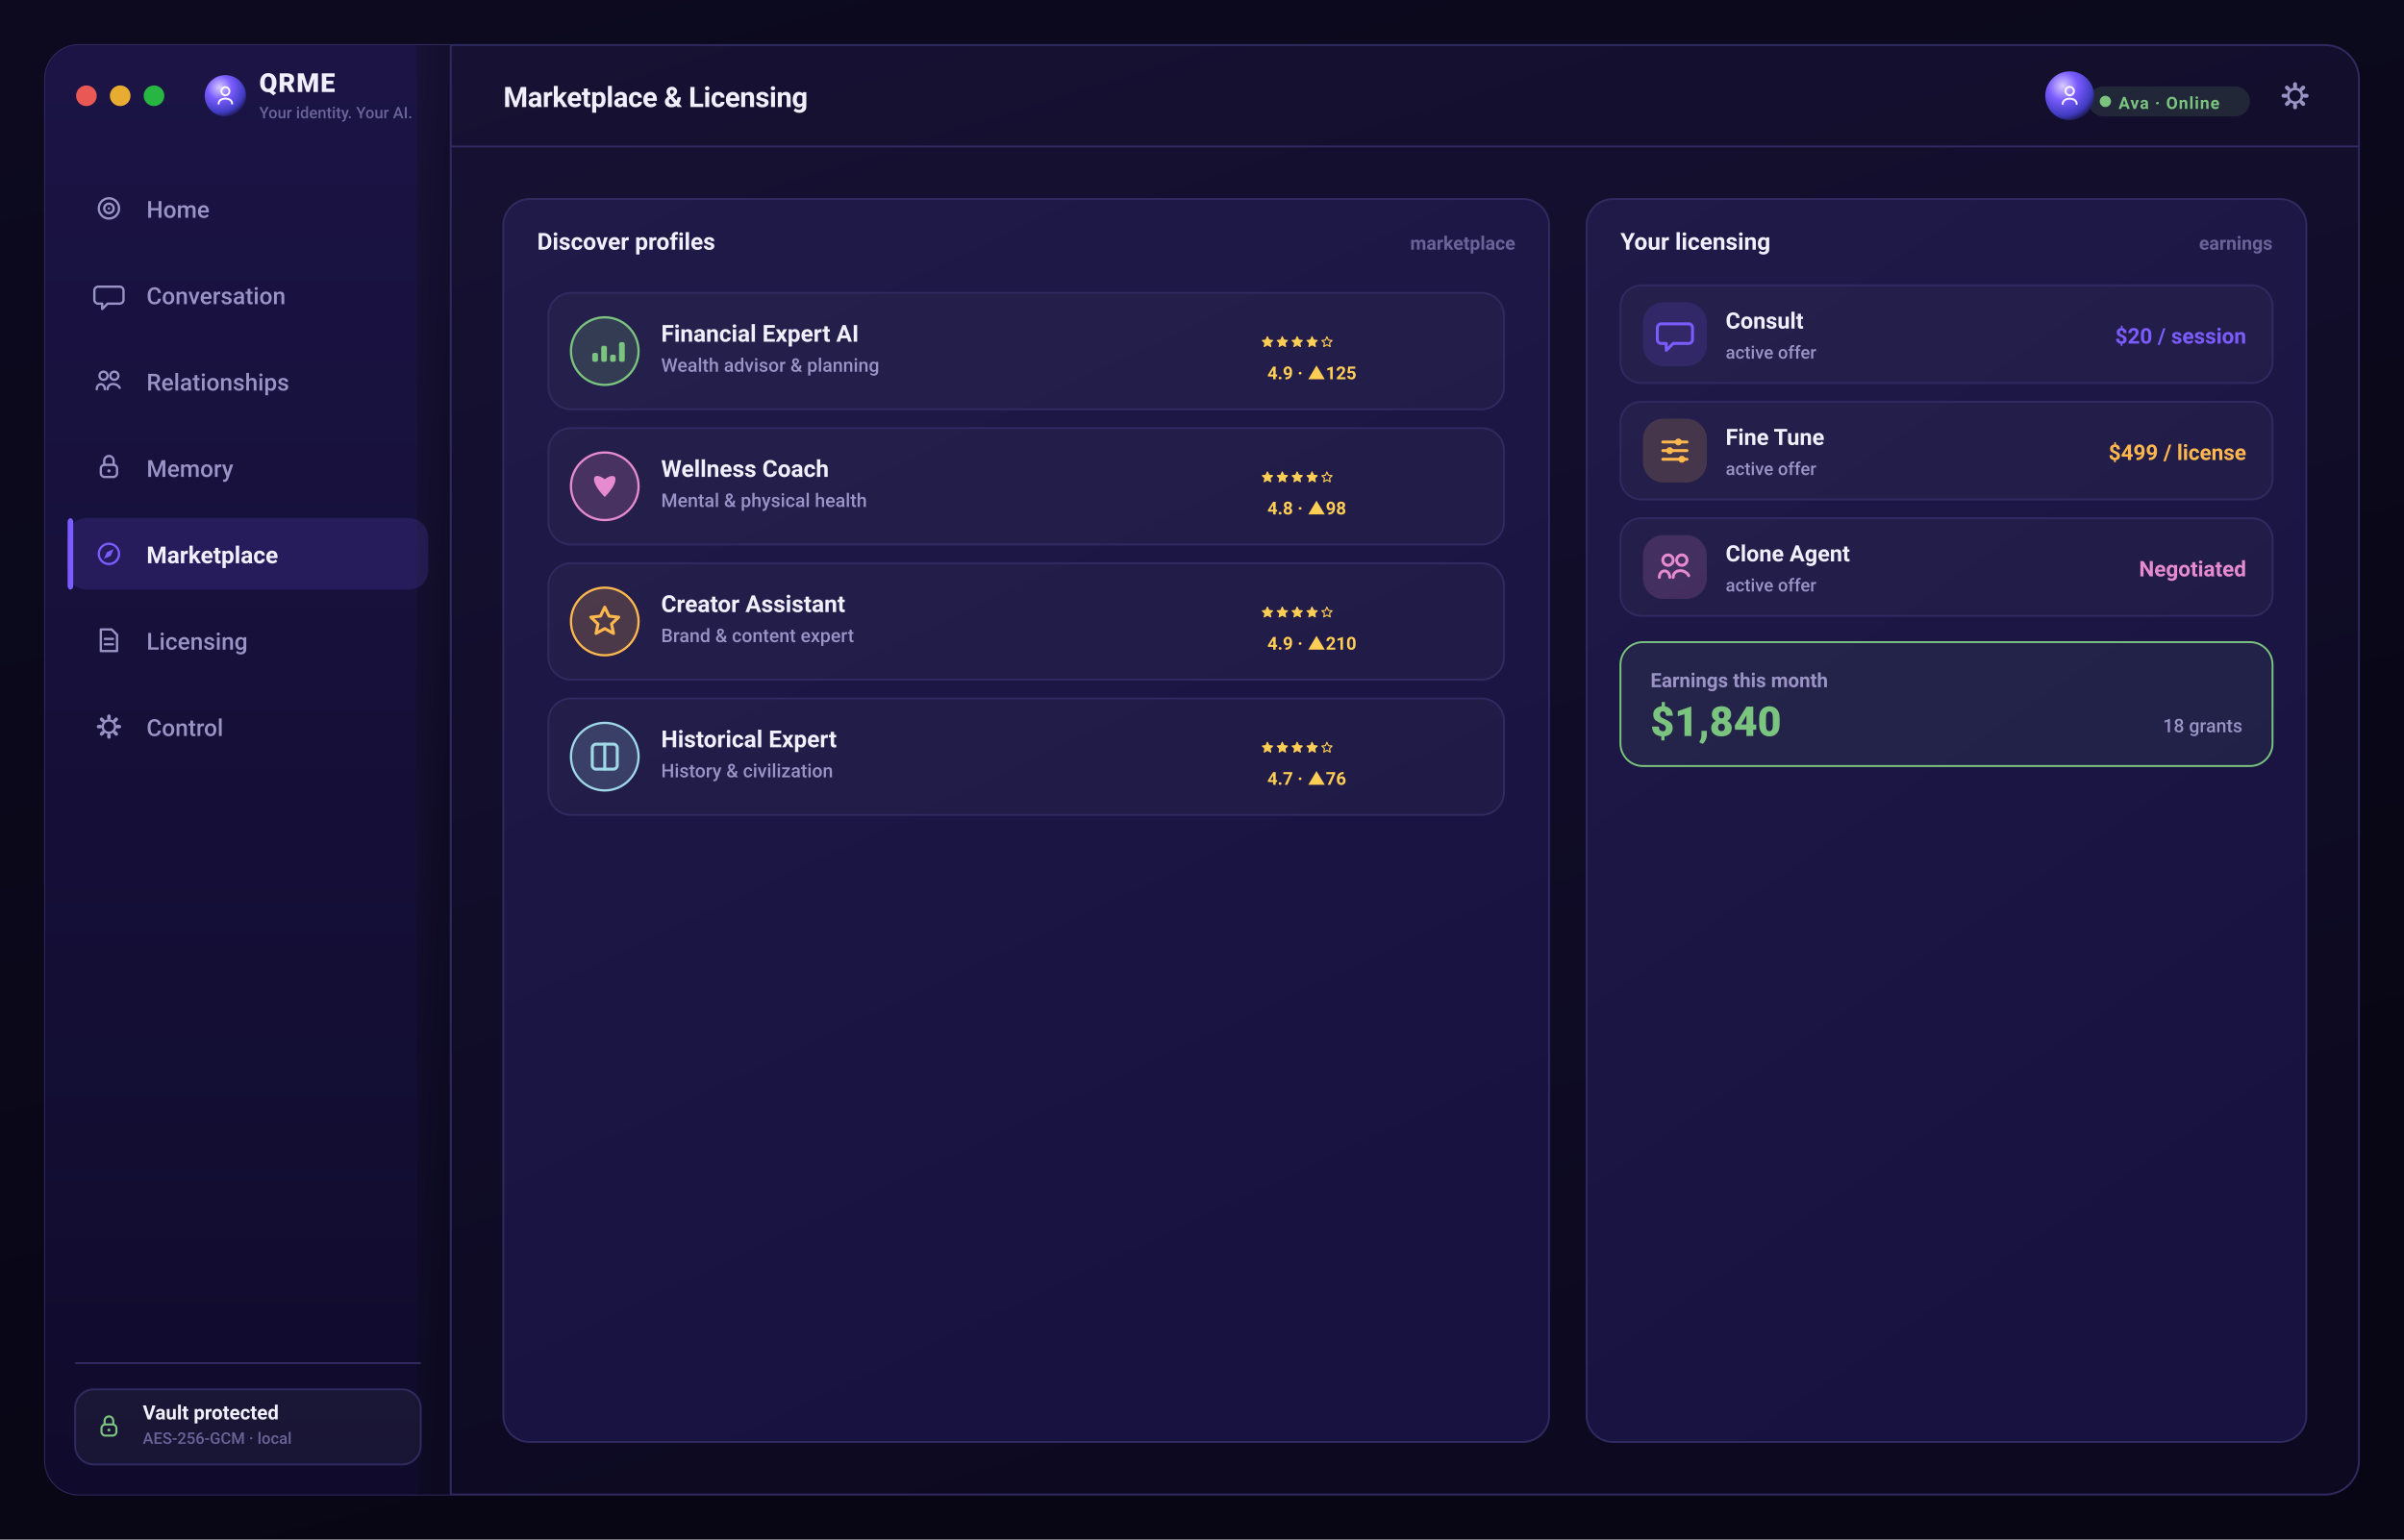
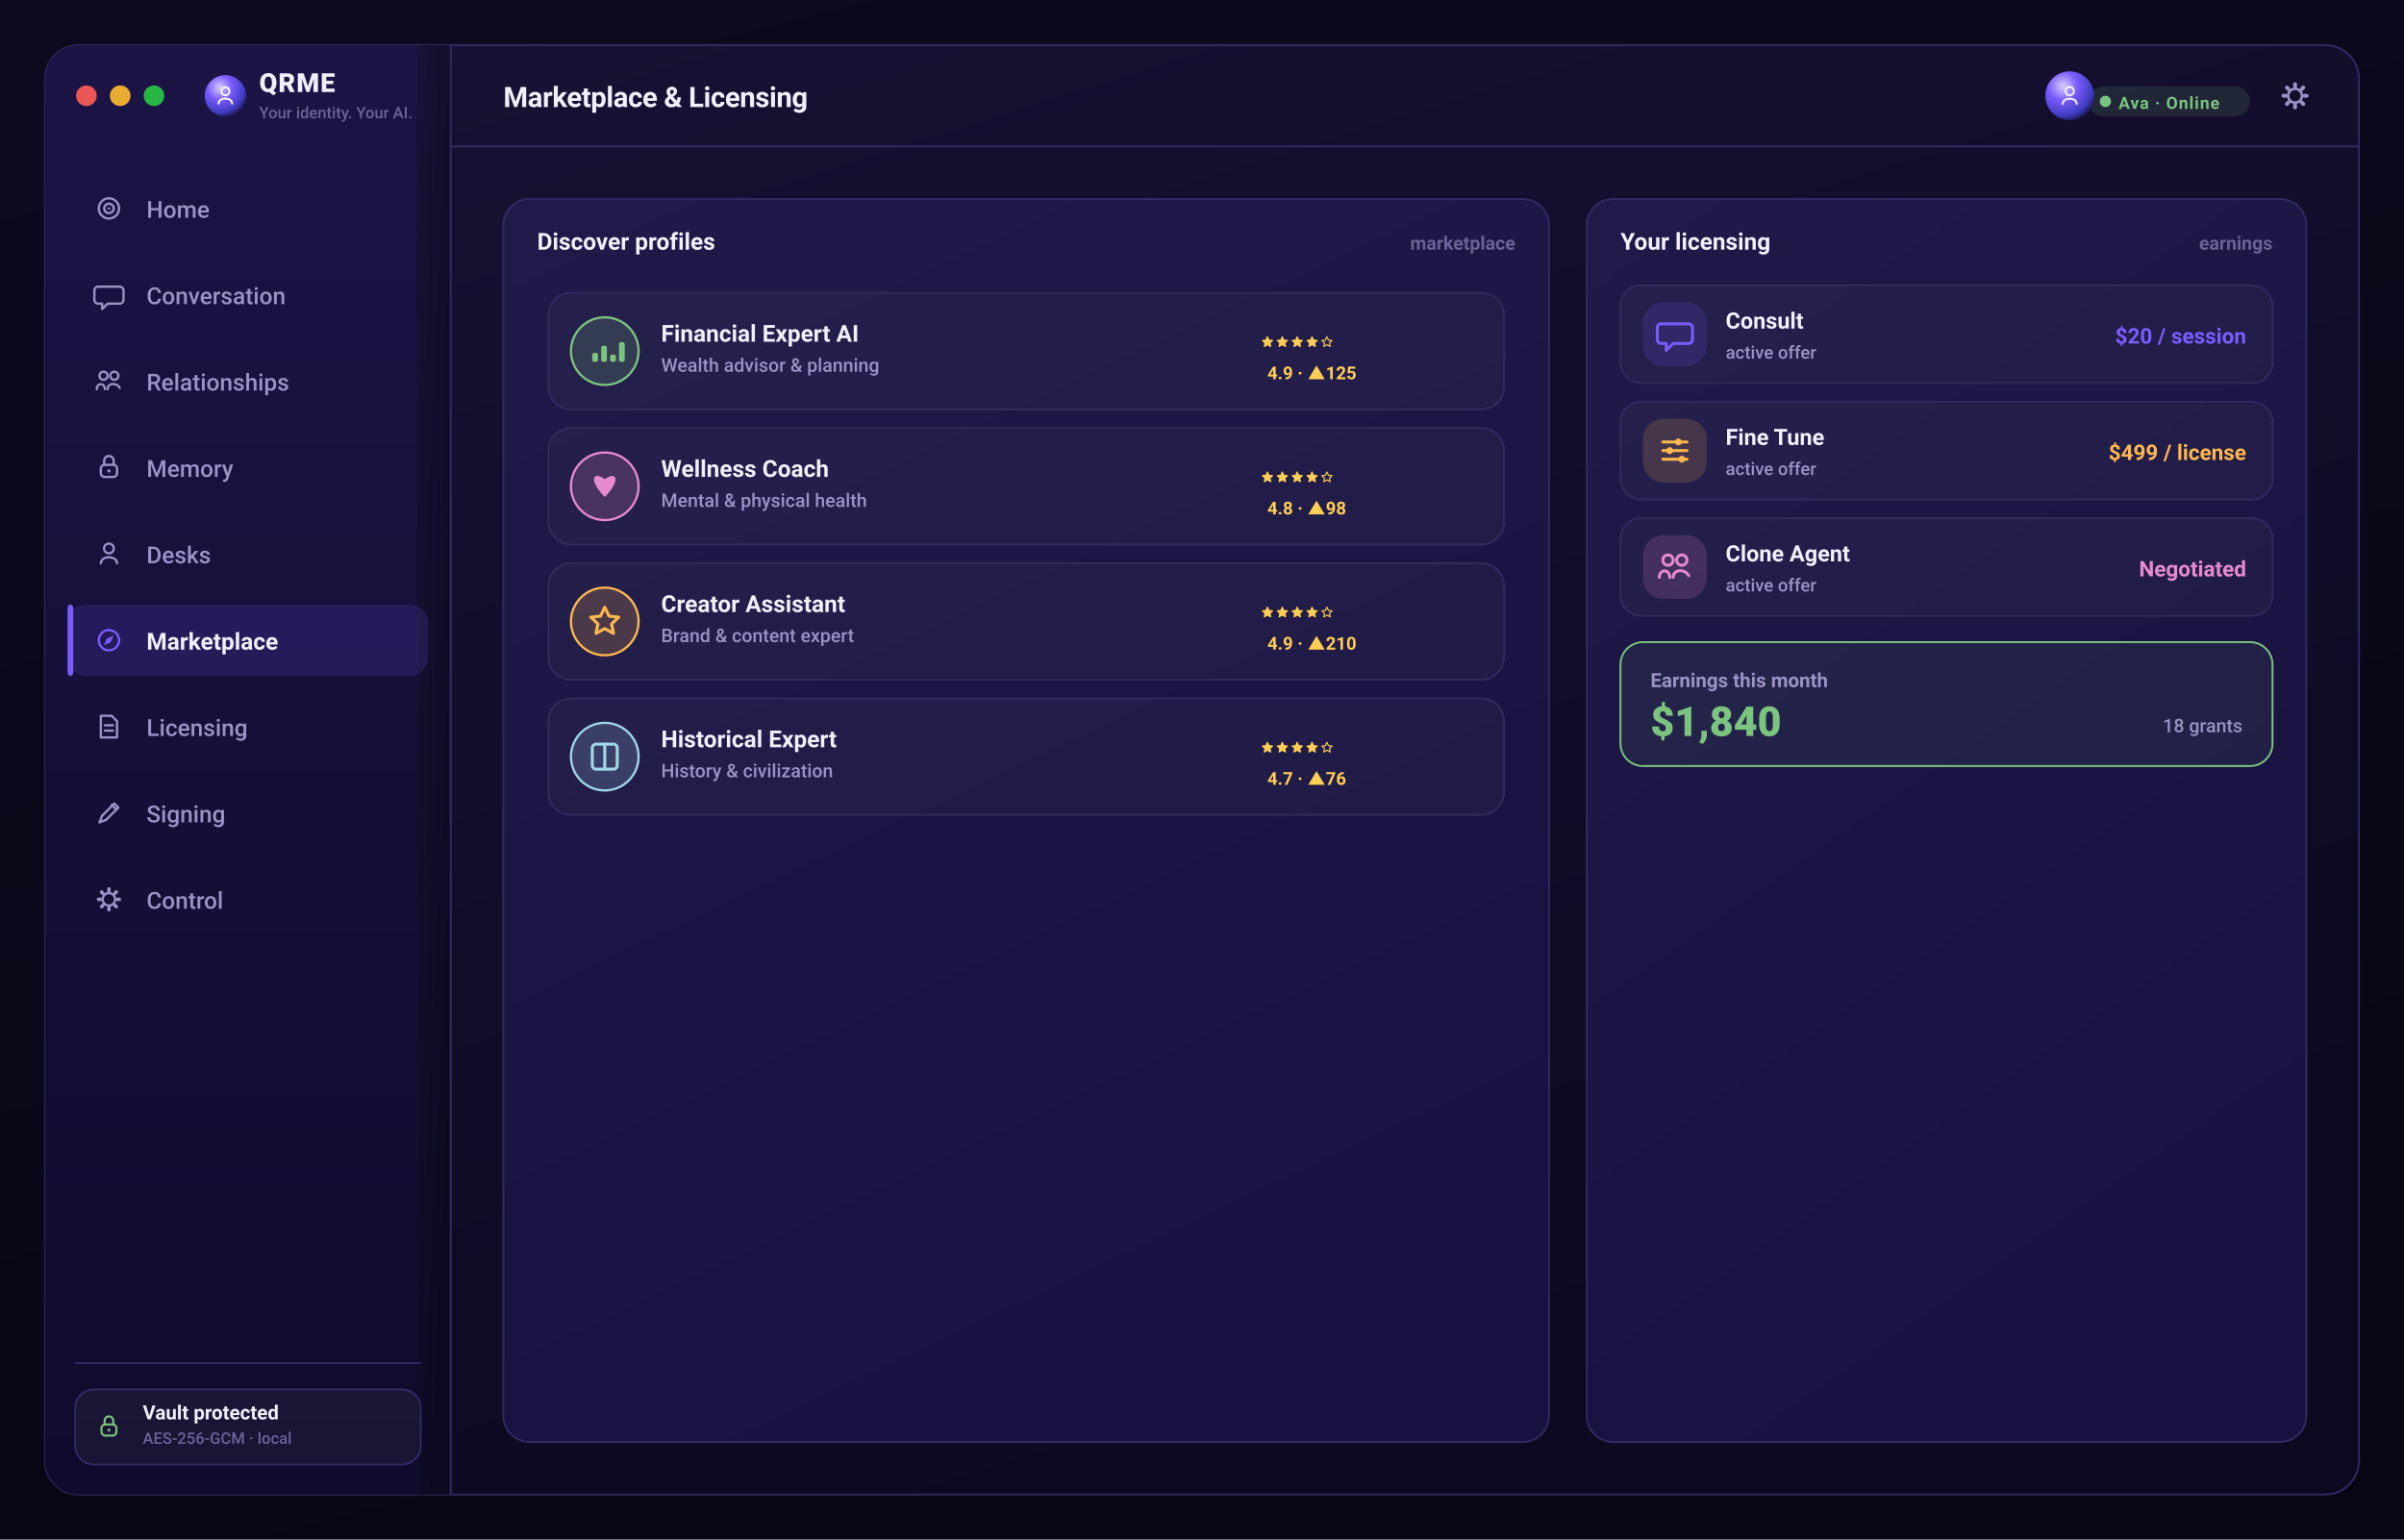
<svg xmlns="http://www.w3.org/2000/svg" width="1280" height="820" viewBox="0 0 1280 820" role="img" aria-label="QRME — Marketplace &amp; Licensing">
  <defs>
    <linearGradient id="gPage" x1="0" y1="0" x2="0.4" y2="1">
      <stop offset="0" stop-color="#0d0a20" />
      <stop offset="1" stop-color="#080614" />
    </linearGradient>
    <linearGradient id="gScr" x1="0" y1="0" x2="0.5" y2="1">
      <stop offset="0" stop-color="#181235" />
      <stop offset="1" stop-color="#0c0920" />
    </linearGradient>
    <linearGradient id="gSide" x1="0" y1="0" x2="0" y2="1">
      <stop offset="0" stop-color="#1b1445" />
      <stop offset="1" stop-color="#100b2c" />
    </linearGradient>
    <linearGradient id="gCard" x1="0" y1="0" x2="0.4" y2="1">
      <stop offset="0" stop-color="#201a48" />
      <stop offset="1" stop-color="#181240" />
    </linearGradient>
    <linearGradient id="gBrand" x1="0" y1="0" x2="1" y2="0">
      <stop offset="0" stop-color="#7b5cff" />
      <stop offset="1" stop-color="#9d7bff" />
    </linearGradient>
    <linearGradient id="gAmber" x1="0" y1="0" x2="1" y2="0">
      <stop offset="0" stop-color="#ffb84d" />
      <stop offset="1" stop-color="#ffd27a" />
    </linearGradient>
    <radialGradient id="orb" cx="36%" cy="30%" r="78%">
      <stop offset="0" stop-color="#d9ccff" />
      <stop offset="38%" stop-color="#7b5cff" />
      <stop offset="78%" stop-color="#3f3bc0" />
      <stop offset="100%" stop-color="#140f34" />
    </radialGradient>
  </defs>
  <rect x="0.0" y="0.0" width="1280.0" height="820.0" rx="0" fill="url(#gPage)" />
  <rect x="24" y="24" width="1232" height="772" rx="18" fill="url(#gScr)" stroke="#302a60" stroke-width="1" />
  <rect x="24.0" y="24.0" width="216.0" height="772.0" rx="18" fill="url(#gSide)" />
  <rect x="222.0" y="24.0" width="18.0" height="772.0" rx="0" fill="url(#gScr)" />
  <line x1="240" y1="24" x2="240" y2="796" stroke="#302a60" stroke-width="1" />
  <line x1="240" y1="78" x2="1256" y2="78" stroke="#302a60" stroke-width="1" />
  <circle cx="46" cy="51" r="5.5" fill="#ff5f57" opacity="0.9" />
  <circle cx="64" cy="51" r="5.5" fill="#febc2e" opacity="0.9" />
  <circle cx="82" cy="51" r="5.5" fill="#28c840" opacity="0.9" />
  <circle cx="120" cy="51" r="11" fill="url(#orb)" />
  <circle cx="120" cy="48.6" r="2.16" fill="none" stroke="rgba(255,255,255,0.95)" stroke-width="1.02" stroke-linecap="round" stroke-linejoin="round" />
  <path d="M116.4 55.2 c0 -3.6 7.2 -3.6 7.2 0" fill="none" stroke="rgba(255,255,255,0.95)" stroke-width="1.02" stroke-linecap="round" stroke-linejoin="round" />
  <text x="138.0" y="49.0" font-family="-apple-system,BlinkMacSystemFont,'SF Pro Display','SF Pro Text','Segoe UI',Roboto,system-ui,sans-serif" font-size="14" font-weight="800" fill="#f2effc" text-anchor="start" letter-spacing="0.5">QRME</text>
  <text x="138.0" y="63.0" font-family="-apple-system,BlinkMacSystemFont,'SF Pro Display','SF Pro Text','Segoe UI',Roboto,system-ui,sans-serif" font-size="8.5" font-weight="500" fill="#6a6399" text-anchor="start">Your identity. Your AI.</text>
  <text x="268.0" y="57.0" font-family="-apple-system,BlinkMacSystemFont,'SF Pro Display','SF Pro Text','Segoe UI',Roboto,system-ui,sans-serif" font-size="15" font-weight="700" fill="#f2effc" text-anchor="start" letter-spacing="-0.2">Marketplace &amp; Licensing</text>
  <rect x="1220.96" y="43.8" width="2.08" height="3.2" rx="1" transform="rotate(0 1222 51)" fill="#9a93c6" />
  <rect x="1220.96" y="43.8" width="2.08" height="3.2" rx="1" transform="rotate(45 1222 51)" fill="#9a93c6" />
  <rect x="1220.96" y="43.8" width="2.08" height="3.2" rx="1" transform="rotate(90 1222 51)" fill="#9a93c6" />
  <rect x="1220.96" y="43.8" width="2.08" height="3.2" rx="1" transform="rotate(135 1222 51)" fill="#9a93c6" />
  <rect x="1220.96" y="43.8" width="2.08" height="3.2" rx="1" transform="rotate(180 1222 51)" fill="#9a93c6" />
  <rect x="1220.96" y="43.8" width="2.08" height="3.2" rx="1" transform="rotate(225 1222 51)" fill="#9a93c6" />
  <rect x="1220.96" y="43.8" width="2.08" height="3.2" rx="1" transform="rotate(270 1222 51)" fill="#9a93c6" />
  <rect x="1220.96" y="43.8" width="2.08" height="3.2" rx="1" transform="rotate(315 1222 51)" fill="#9a93c6" />
  <circle cx="1222" cy="51" r="3.68" fill="none" stroke="#9a93c6" stroke-width="1.36" stroke-linecap="round" stroke-linejoin="round" />
  <rect x="1112.0" y="46.0" width="86.0" height="16.0" rx="8" fill="rgba(123,196,127,0.14)" />
  <circle cx="1121.0" cy="54" r="3" fill="#7bc47f" />
  <text x="1128.0" y="58.0" font-family="-apple-system,BlinkMacSystemFont,'SF Pro Display','SF Pro Text','Segoe UI',Roboto,system-ui,sans-serif" font-size="9" font-weight="700" fill="#7bc47f" text-anchor="start" letter-spacing="0.5">Ava · Online</text>
  <circle cx="1102" cy="51" r="13" fill="url(#orb)" />
  <circle cx="1102" cy="48.52" r="2.232" fill="none" stroke="rgba(255,255,255,0.9)" stroke-width="1.05" stroke-linecap="round" stroke-linejoin="round" />
  <path d="M1098.28 55.34 c0 -3.72 7.44 -3.72 7.44 0" fill="none" stroke="rgba(255,255,255,0.9)" stroke-width="1.05" stroke-linecap="round" stroke-linejoin="round" />
  <circle cx="58" cy="111" r="5.4" fill="none" stroke="#9a93c6" stroke-width="1.22" stroke-linecap="round" stroke-linejoin="round" />
  <circle cx="58" cy="111" r="2.52" fill="none" stroke="#9a93c6" stroke-width="1.22" stroke-linecap="round" stroke-linejoin="round" />
  <circle cx="58" cy="111" r="0.648" fill="#9a93c6" />
  <text x="78.0" y="116.0" font-family="-apple-system,BlinkMacSystemFont,'SF Pro Display','SF Pro Text','Segoe UI',Roboto,system-ui,sans-serif" font-size="12.5" font-weight="500" fill="#9a93c6" text-anchor="start">Home</text>
  <path d="M52.24 152.68 h11.52 a2 2 0 0 1 2 2 v5.04 a2 2 0 0 1 -2 2 h-6.48 l-2.88 2.88 v-2.88 h-2.16 a2 2 0 0 1 -2 -2 v-5.04 a2 2 0 0 1 2 -2 Z" fill="none" stroke="#9a93c6" stroke-width="1.22" stroke-linecap="round" stroke-linejoin="round" />
  <text x="78.0" y="162.0" font-family="-apple-system,BlinkMacSystemFont,'SF Pro Display','SF Pro Text','Segoe UI',Roboto,system-ui,sans-serif" font-size="12.5" font-weight="500" fill="#9a93c6" text-anchor="start">Conversation</text>
  <circle cx="55.12" cy="200.12" r="2.16" fill="none" stroke="#9a93c6" stroke-width="1.22" stroke-linecap="round" stroke-linejoin="round" />
  <circle cx="60.88" cy="200.12" r="2.16" fill="none" stroke="#9a93c6" stroke-width="1.22" stroke-linecap="round" stroke-linejoin="round" />
  <path d="M51.52 207.32 c0 -3.6 4.32 -3.6 4.32 0 M57.28 207.32 c0 -3.6 5.04 -3.6 6.48 -0.72" fill="none" stroke="#9a93c6" stroke-width="1.22" stroke-linecap="round" stroke-linejoin="round" />
  <text x="78.0" y="208.0" font-family="-apple-system,BlinkMacSystemFont,'SF Pro Display','SF Pro Text','Segoe UI',Roboto,system-ui,sans-serif" font-size="12.5" font-weight="500" fill="#9a93c6" text-anchor="start">Relationships</text>
  <rect x="53.68" y="247.56" width="8.64" height="6.48" rx="2" fill="none" stroke="#9a93c6" stroke-width="1.22" stroke-linecap="round" stroke-linejoin="round" />
  <path d="M55.48 247.56 v-2.16 a2.52 2.52 0 0 1 5.04 0 v2.16" fill="none" stroke="#9a93c6" stroke-width="1.22" stroke-linecap="round" stroke-linejoin="round" />
  <circle cx="58" cy="250.8" r="0.864" fill="#9a93c6" />
  <text x="78.0" y="254.0" font-family="-apple-system,BlinkMacSystemFont,'SF Pro Display','SF Pro Text','Segoe UI',Roboto,system-ui,sans-serif" font-size="12.5" font-weight="500" fill="#9a93c6" text-anchor="start">Memory</text>
-   <rect x="36.0" y="276.0" width="192.0" height="38.0" rx="10" fill="rgba(123,92,255,0.16)" />
-   <rect x="36.0" y="276.0" width="3.0" height="38.0" rx="2" fill="#7b5cff" />
-   <circle cx="58" cy="295" r="5.4" fill="none" stroke="#7b5cff" stroke-width="1.22" stroke-linecap="round" stroke-linejoin="round" />
-   <path d="M60.52 292.48 l-1.584 3.6 -3.6 1.584 1.584 -3.6 Z" fill="#7b5cff" />
-   <text x="78.0" y="300.0" font-family="-apple-system,BlinkMacSystemFont,'SF Pro Display','SF Pro Text','Segoe UI',Roboto,system-ui,sans-serif" font-size="12.5" font-weight="650" fill="#f2effc" text-anchor="start">Marketplace</text>
-   <path d="M53.68 335.24 h5.76 l2.88 2.88 v8.64 h-8.64 Z" fill="none" stroke="#9a93c6" stroke-width="1.22" stroke-linecap="round" stroke-linejoin="round" />
-   <path d="M55.84 340.28 h4.32 M55.84 343.16 h4.32" fill="none" stroke="#9a93c6" stroke-width="1.22" stroke-linecap="round" stroke-linejoin="round" />
-   <text x="78.0" y="346.0" font-family="-apple-system,BlinkMacSystemFont,'SF Pro Display','SF Pro Text','Segoe UI',Roboto,system-ui,sans-serif" font-size="12.5" font-weight="500" fill="#9a93c6" text-anchor="start">Licensing</text>
-   <rect x="57.064" y="380.52" width="1.872" height="2.88" rx="1" transform="rotate(0 58 387)" fill="#9a93c6" />
-   <rect x="57.064" y="380.52" width="1.872" height="2.88" rx="1" transform="rotate(45 58 387)" fill="#9a93c6" />
-   <rect x="57.064" y="380.52" width="1.872" height="2.88" rx="1" transform="rotate(90 58 387)" fill="#9a93c6" />
-   <rect x="57.064" y="380.52" width="1.872" height="2.88" rx="1" transform="rotate(135 58 387)" fill="#9a93c6" />
-   <rect x="57.064" y="380.52" width="1.872" height="2.88" rx="1" transform="rotate(180 58 387)" fill="#9a93c6" />
-   <rect x="57.064" y="380.52" width="1.872" height="2.88" rx="1" transform="rotate(225 58 387)" fill="#9a93c6" />
-   <rect x="57.064" y="380.52" width="1.872" height="2.88" rx="1" transform="rotate(270 58 387)" fill="#9a93c6" />
-   <rect x="57.064" y="380.52" width="1.872" height="2.88" rx="1" transform="rotate(315 58 387)" fill="#9a93c6" />
-   <circle cx="58" cy="387" r="3.312" fill="none" stroke="#9a93c6" stroke-width="1.22" stroke-linecap="round" stroke-linejoin="round" />
-   <text x="78.0" y="392.0" font-family="-apple-system,BlinkMacSystemFont,'SF Pro Display','SF Pro Text','Segoe UI',Roboto,system-ui,sans-serif" font-size="12.5" font-weight="500" fill="#9a93c6" text-anchor="start">Control</text>
+   <circle cx="58" cy="292.12" r="2.592" fill="none" stroke="#9a93c6" stroke-width="1.22" stroke-linecap="round" stroke-linejoin="round" />
+   <path d="M53.68 300.04 c0 -4.32 8.64 -4.32 8.64 0" fill="none" stroke="#9a93c6" stroke-width="1.22" stroke-linecap="round" stroke-linejoin="round" />
+   <text x="78.0" y="300.0" font-family="-apple-system,BlinkMacSystemFont,'SF Pro Display','SF Pro Text','Segoe UI',Roboto,system-ui,sans-serif" font-size="12.5" font-weight="500" fill="#9a93c6" text-anchor="start">Desks</text>
+   <rect x="36.0" y="322.0" width="192.0" height="38.0" rx="10" fill="rgba(123,92,255,0.16)" />
+   <rect x="36.0" y="322.0" width="3.0" height="38.0" rx="2" fill="#7b5cff" />
+   <circle cx="58" cy="341" r="5.4" fill="none" stroke="#7b5cff" stroke-width="1.22" stroke-linecap="round" stroke-linejoin="round" />
+   <path d="M60.52 338.48 l-1.584 3.6 -3.6 1.584 1.584 -3.6 Z" fill="#7b5cff" />
+   <text x="78.0" y="346.0" font-family="-apple-system,BlinkMacSystemFont,'SF Pro Display','SF Pro Text','Segoe UI',Roboto,system-ui,sans-serif" font-size="12.5" font-weight="650" fill="#f2effc" text-anchor="start">Marketplace</text>
+   <path d="M53.68 381.24 h5.76 l2.88 2.88 v8.64 h-8.64 Z" fill="none" stroke="#9a93c6" stroke-width="1.22" stroke-linecap="round" stroke-linejoin="round" />
+   <path d="M55.84 386.28 h4.32 M55.84 389.16 h4.32" fill="none" stroke="#9a93c6" stroke-width="1.22" stroke-linecap="round" stroke-linejoin="round" />
+   <text x="78.0" y="392.0" font-family="-apple-system,BlinkMacSystemFont,'SF Pro Display','SF Pro Text','Segoe UI',Roboto,system-ui,sans-serif" font-size="12.5" font-weight="500" fill="#9a93c6" text-anchor="start">Licensing</text>
+   <path d="M52.96 438.04 l1.44 -3.6 6.48 -6.48 2.16 2.16 -6.48 6.48 -3.6 1.44 Z" fill="none" stroke="#9a93c6" stroke-width="1.22" stroke-linecap="round" stroke-linejoin="round" />
+   <path d="M59.44 428.68 l2.16 2.16" fill="none" stroke="#9a93c6" stroke-width="1.22" stroke-linecap="round" stroke-linejoin="round" />
+   <text x="78.0" y="438.0" font-family="-apple-system,BlinkMacSystemFont,'SF Pro Display','SF Pro Text','Segoe UI',Roboto,system-ui,sans-serif" font-size="12.5" font-weight="500" fill="#9a93c6" text-anchor="start">Signing</text>
+   <rect x="57.064" y="472.52" width="1.872" height="2.88" rx="1" transform="rotate(0 58 479)" fill="#9a93c6" />
+   <rect x="57.064" y="472.52" width="1.872" height="2.88" rx="1" transform="rotate(45 58 479)" fill="#9a93c6" />
+   <rect x="57.064" y="472.52" width="1.872" height="2.88" rx="1" transform="rotate(90 58 479)" fill="#9a93c6" />
+   <rect x="57.064" y="472.52" width="1.872" height="2.88" rx="1" transform="rotate(135 58 479)" fill="#9a93c6" />
+   <rect x="57.064" y="472.52" width="1.872" height="2.88" rx="1" transform="rotate(180 58 479)" fill="#9a93c6" />
+   <rect x="57.064" y="472.52" width="1.872" height="2.88" rx="1" transform="rotate(225 58 479)" fill="#9a93c6" />
+   <rect x="57.064" y="472.52" width="1.872" height="2.88" rx="1" transform="rotate(270 58 479)" fill="#9a93c6" />
+   <rect x="57.064" y="472.52" width="1.872" height="2.88" rx="1" transform="rotate(315 58 479)" fill="#9a93c6" />
+   <circle cx="58" cy="479" r="3.312" fill="none" stroke="#9a93c6" stroke-width="1.22" stroke-linecap="round" stroke-linejoin="round" />
+   <text x="78.0" y="484.0" font-family="-apple-system,BlinkMacSystemFont,'SF Pro Display','SF Pro Text','Segoe UI',Roboto,system-ui,sans-serif" font-size="12.5" font-weight="500" fill="#9a93c6" text-anchor="start">Control</text>
  <line x1="40" y1="726" x2="224" y2="726" stroke="#302a60" stroke-width="1" />
  <rect x="40.0" y="740.0" width="184.0" height="40.0" rx="10" fill="rgba(255,255,255,0.04)" stroke="#302a60" stroke-width="1" />
  <rect x="54.04" y="758.68" width="7.92" height="5.94" rx="2" fill="none" stroke="#7bc47f" stroke-width="1.12" stroke-linecap="round" stroke-linejoin="round" />
  <path d="M55.69 758.68 v-1.98 a2.31 2.31 0 0 1 4.62 0 v1.98" fill="none" stroke="#7bc47f" stroke-width="1.12" stroke-linecap="round" stroke-linejoin="round" />
  <circle cx="58" cy="761.65" r="0.792" fill="#7bc47f" />
  <text x="76.0" y="756.0" font-family="-apple-system,BlinkMacSystemFont,'SF Pro Display','SF Pro Text','Segoe UI',Roboto,system-ui,sans-serif" font-size="10.5" font-weight="650" fill="#f2effc" text-anchor="start">Vault protected</text>
  <text x="76.0" y="769.0" font-family="-apple-system,BlinkMacSystemFont,'SF Pro Display','SF Pro Text','Segoe UI',Roboto,system-ui,sans-serif" font-size="8.5" font-weight="500" fill="#6a6399" text-anchor="start">AES-256-GCM · local</text>
  <rect x="268.0" y="106.0" width="556.8" height="662.0" rx="14" fill="url(#gCard)" stroke="#302a60" stroke-width="1" />
  <text x="286.0" y="133.0" font-family="-apple-system,BlinkMacSystemFont,'SF Pro Display','SF Pro Text','Segoe UI',Roboto,system-ui,sans-serif" font-size="12.5" font-weight="700" fill="#f2effc" text-anchor="start">Discover profiles</text>
  <text x="806.8" y="133.0" font-family="-apple-system,BlinkMacSystemFont,'SF Pro Display','SF Pro Text','Segoe UI',Roboto,system-ui,sans-serif" font-size="10" font-weight="600" fill="#6a6399" text-anchor="end">marketplace</text>
  <rect x="292.0" y="156.0" width="508.8" height="62.0" rx="12" fill="rgba(255,255,255,0.03)" stroke="#302a60" stroke-width="1" />
  <circle cx="322" cy="187" r="18" fill="rgba(123,196,127,0.18)" stroke="#7bc47f" stroke-width="1.2" />
  <rect x="315.35" y="187.95" width="3.04" height="4.75" rx="1" fill="#7bc47f" />
  <rect x="320.1" y="184.15" width="3.04" height="8.55" rx="1" fill="#7bc47f" />
  <rect x="324.85" y="188.9" width="3.04" height="3.8" rx="1" fill="#7bc47f" />
  <rect x="329.6" y="182.25" width="3.04" height="10.45" rx="1" fill="#7bc47f" />
  <text x="352.0" y="182.0" font-family="-apple-system,BlinkMacSystemFont,'SF Pro Display','SF Pro Text','Segoe UI',Roboto,system-ui,sans-serif" font-size="12.5" font-weight="700" fill="#f2effc" text-anchor="start">Financial Expert AI</text>
  <text x="352.0" y="198.0" font-family="-apple-system,BlinkMacSystemFont,'SF Pro Display','SF Pro Text','Segoe UI',Roboto,system-ui,sans-serif" font-size="10" font-weight="500" fill="#9a93c6" text-anchor="start">Wealth advisor &amp; planning</text>
  <path d="M674.8 179.36 l0.858 1.782 1.914 0.198 -1.386 1.32 0.396 1.914 -1.716 -0.99 -1.716 0.99 0.396 -1.914 -1.386 -1.32 1.914 -0.198 Z" fill="#ffce54" stroke="#ffce54" stroke-width="0.594" stroke-linejoin="round" />
  <path d="M682.72 179.36 l0.858 1.782 1.914 0.198 -1.386 1.32 0.396 1.914 -1.716 -0.99 -1.716 0.99 0.396 -1.914 -1.386 -1.32 1.914 -0.198 Z" fill="#ffce54" stroke="#ffce54" stroke-width="0.594" stroke-linejoin="round" />
  <path d="M690.64 179.36 l0.858 1.782 1.914 0.198 -1.386 1.32 0.396 1.914 -1.716 -0.99 -1.716 0.99 0.396 -1.914 -1.386 -1.32 1.914 -0.198 Z" fill="#ffce54" stroke="#ffce54" stroke-width="0.594" stroke-linejoin="round" />
  <path d="M698.56 179.36 l0.858 1.782 1.914 0.198 -1.386 1.32 0.396 1.914 -1.716 -0.99 -1.716 0.99 0.396 -1.914 -1.386 -1.32 1.914 -0.198 Z" fill="#ffce54" stroke="#ffce54" stroke-width="0.594" stroke-linejoin="round" />
  <path d="M706.48 179.36 l0.858 1.782 1.914 0.198 -1.386 1.32 0.396 1.914 -1.716 -0.99 -1.716 0.99 0.396 -1.914 -1.386 -1.32 1.914 -0.198 Z" fill="none" stroke="#ffce54" stroke-width="0.594" stroke-linejoin="round" />
  <text x="674.8" y="202.0" font-family="-apple-system,BlinkMacSystemFont,'SF Pro Display','SF Pro Text','Segoe UI',Roboto,system-ui,sans-serif" font-size="9.5" font-weight="600" fill="#ffce54" text-anchor="start">4.9 · ▲125</text>
  <rect x="292.0" y="228.0" width="508.8" height="62.0" rx="12" fill="rgba(255,255,255,0.03)" stroke="#302a60" stroke-width="1" />
  <circle cx="322" cy="259" r="18" fill="rgba(231,139,208,0.18)" stroke="#e78bd0" stroke-width="1.2" />
  <path d="M322 264.7 C313.45 256.15,315.35 250.45,322 255.2 C328.65 250.45,330.55 256.15,322 264.7 Z" fill="#e78bd0" />
  <text x="352.0" y="254.0" font-family="-apple-system,BlinkMacSystemFont,'SF Pro Display','SF Pro Text','Segoe UI',Roboto,system-ui,sans-serif" font-size="12.5" font-weight="700" fill="#f2effc" text-anchor="start">Wellness Coach</text>
  <text x="352.0" y="270.0" font-family="-apple-system,BlinkMacSystemFont,'SF Pro Display','SF Pro Text','Segoe UI',Roboto,system-ui,sans-serif" font-size="10" font-weight="500" fill="#9a93c6" text-anchor="start">Mental &amp; physical health</text>
  <path d="M674.8 251.36 l0.858 1.782 1.914 0.198 -1.386 1.32 0.396 1.914 -1.716 -0.99 -1.716 0.99 0.396 -1.914 -1.386 -1.32 1.914 -0.198 Z" fill="#ffce54" stroke="#ffce54" stroke-width="0.594" stroke-linejoin="round" />
  <path d="M682.72 251.36 l0.858 1.782 1.914 0.198 -1.386 1.32 0.396 1.914 -1.716 -0.99 -1.716 0.99 0.396 -1.914 -1.386 -1.32 1.914 -0.198 Z" fill="#ffce54" stroke="#ffce54" stroke-width="0.594" stroke-linejoin="round" />
  <path d="M690.64 251.36 l0.858 1.782 1.914 0.198 -1.386 1.32 0.396 1.914 -1.716 -0.99 -1.716 0.99 0.396 -1.914 -1.386 -1.32 1.914 -0.198 Z" fill="#ffce54" stroke="#ffce54" stroke-width="0.594" stroke-linejoin="round" />
  <path d="M698.56 251.36 l0.858 1.782 1.914 0.198 -1.386 1.32 0.396 1.914 -1.716 -0.99 -1.716 0.99 0.396 -1.914 -1.386 -1.32 1.914 -0.198 Z" fill="#ffce54" stroke="#ffce54" stroke-width="0.594" stroke-linejoin="round" />
  <path d="M706.48 251.36 l0.858 1.782 1.914 0.198 -1.386 1.32 0.396 1.914 -1.716 -0.99 -1.716 0.99 0.396 -1.914 -1.386 -1.32 1.914 -0.198 Z" fill="none" stroke="#ffce54" stroke-width="0.594" stroke-linejoin="round" />
  <text x="674.8" y="274.0" font-family="-apple-system,BlinkMacSystemFont,'SF Pro Display','SF Pro Text','Segoe UI',Roboto,system-ui,sans-serif" font-size="9.5" font-weight="600" fill="#ffce54" text-anchor="start">4.8 · ▲98</text>
  <rect x="292.0" y="300.0" width="508.8" height="62.0" rx="12" fill="rgba(255,255,255,0.03)" stroke="#302a60" stroke-width="1" />
  <circle cx="322" cy="331" r="18" fill="rgba(255,184,77,0.18)" stroke="#ffb84d" stroke-width="1.2" />
  <path d="M322 323.4 l2.28 4.75 5.13 0.57 -3.8 3.61 1.045 5.035 -4.655 -2.565 -4.655 2.565 1.045 -5.035 -3.8 -3.61 5.13 -0.57 Z" fill="none" stroke="#ffb84d" stroke-width="1.61" stroke-linecap="round" stroke-linejoin="round" />
  <text x="352.0" y="326.0" font-family="-apple-system,BlinkMacSystemFont,'SF Pro Display','SF Pro Text','Segoe UI',Roboto,system-ui,sans-serif" font-size="12.5" font-weight="700" fill="#f2effc" text-anchor="start">Creator Assistant</text>
  <text x="352.0" y="342.0" font-family="-apple-system,BlinkMacSystemFont,'SF Pro Display','SF Pro Text','Segoe UI',Roboto,system-ui,sans-serif" font-size="10" font-weight="500" fill="#9a93c6" text-anchor="start">Brand &amp; content expert</text>
  <path d="M674.8 323.36 l0.858 1.782 1.914 0.198 -1.386 1.32 0.396 1.914 -1.716 -0.99 -1.716 0.99 0.396 -1.914 -1.386 -1.32 1.914 -0.198 Z" fill="#ffce54" stroke="#ffce54" stroke-width="0.594" stroke-linejoin="round" />
  <path d="M682.72 323.36 l0.858 1.782 1.914 0.198 -1.386 1.32 0.396 1.914 -1.716 -0.99 -1.716 0.99 0.396 -1.914 -1.386 -1.32 1.914 -0.198 Z" fill="#ffce54" stroke="#ffce54" stroke-width="0.594" stroke-linejoin="round" />
  <path d="M690.64 323.36 l0.858 1.782 1.914 0.198 -1.386 1.32 0.396 1.914 -1.716 -0.99 -1.716 0.99 0.396 -1.914 -1.386 -1.32 1.914 -0.198 Z" fill="#ffce54" stroke="#ffce54" stroke-width="0.594" stroke-linejoin="round" />
  <path d="M698.56 323.36 l0.858 1.782 1.914 0.198 -1.386 1.32 0.396 1.914 -1.716 -0.99 -1.716 0.99 0.396 -1.914 -1.386 -1.32 1.914 -0.198 Z" fill="#ffce54" stroke="#ffce54" stroke-width="0.594" stroke-linejoin="round" />
  <path d="M706.48 323.36 l0.858 1.782 1.914 0.198 -1.386 1.32 0.396 1.914 -1.716 -0.99 -1.716 0.99 0.396 -1.914 -1.386 -1.32 1.914 -0.198 Z" fill="none" stroke="#ffce54" stroke-width="0.594" stroke-linejoin="round" />
  <text x="674.8" y="346.0" font-family="-apple-system,BlinkMacSystemFont,'SF Pro Display','SF Pro Text','Segoe UI',Roboto,system-ui,sans-serif" font-size="9.5" font-weight="600" fill="#ffce54" text-anchor="start">4.9 · ▲210</text>
  <rect x="292.0" y="372.0" width="508.8" height="62.0" rx="12" fill="rgba(255,255,255,0.03)" stroke="#302a60" stroke-width="1" />
  <circle cx="322" cy="403" r="18" fill="rgba(159,216,232,0.18)" stroke="#9fd8e8" stroke-width="1.2" />
  <rect x="315.35" y="396.35" width="13.3" height="13.3" rx="2" fill="none" stroke="#9fd8e8" stroke-width="1.61" stroke-linecap="round" stroke-linejoin="round" />
  <path d="M322 396.35 v13.3" fill="none" stroke="#9fd8e8" stroke-width="1.61" stroke-linecap="round" stroke-linejoin="round" />
  <text x="352.0" y="398.0" font-family="-apple-system,BlinkMacSystemFont,'SF Pro Display','SF Pro Text','Segoe UI',Roboto,system-ui,sans-serif" font-size="12.5" font-weight="700" fill="#f2effc" text-anchor="start">Historical Expert</text>
  <text x="352.0" y="414.0" font-family="-apple-system,BlinkMacSystemFont,'SF Pro Display','SF Pro Text','Segoe UI',Roboto,system-ui,sans-serif" font-size="10" font-weight="500" fill="#9a93c6" text-anchor="start">History &amp; civilization</text>
  <path d="M674.8 395.36 l0.858 1.782 1.914 0.198 -1.386 1.32 0.396 1.914 -1.716 -0.99 -1.716 0.99 0.396 -1.914 -1.386 -1.32 1.914 -0.198 Z" fill="#ffce54" stroke="#ffce54" stroke-width="0.594" stroke-linejoin="round" />
  <path d="M682.72 395.36 l0.858 1.782 1.914 0.198 -1.386 1.32 0.396 1.914 -1.716 -0.99 -1.716 0.99 0.396 -1.914 -1.386 -1.32 1.914 -0.198 Z" fill="#ffce54" stroke="#ffce54" stroke-width="0.594" stroke-linejoin="round" />
  <path d="M690.64 395.36 l0.858 1.782 1.914 0.198 -1.386 1.32 0.396 1.914 -1.716 -0.99 -1.716 0.99 0.396 -1.914 -1.386 -1.32 1.914 -0.198 Z" fill="#ffce54" stroke="#ffce54" stroke-width="0.594" stroke-linejoin="round" />
  <path d="M698.56 395.36 l0.858 1.782 1.914 0.198 -1.386 1.32 0.396 1.914 -1.716 -0.99 -1.716 0.99 0.396 -1.914 -1.386 -1.32 1.914 -0.198 Z" fill="#ffce54" stroke="#ffce54" stroke-width="0.594" stroke-linejoin="round" />
  <path d="M706.48 395.36 l0.858 1.782 1.914 0.198 -1.386 1.32 0.396 1.914 -1.716 -0.99 -1.716 0.99 0.396 -1.914 -1.386 -1.32 1.914 -0.198 Z" fill="none" stroke="#ffce54" stroke-width="0.594" stroke-linejoin="round" />
  <text x="674.8" y="418.0" font-family="-apple-system,BlinkMacSystemFont,'SF Pro Display','SF Pro Text','Segoe UI',Roboto,system-ui,sans-serif" font-size="9.5" font-weight="600" fill="#ffce54" text-anchor="start">4.7 · ▲76</text>
  <rect x="844.8" y="106.0" width="383.2" height="662.0" rx="14" fill="url(#gCard)" stroke="#302a60" stroke-width="1" />
  <text x="862.8" y="133.0" font-family="-apple-system,BlinkMacSystemFont,'SF Pro Display','SF Pro Text','Segoe UI',Roboto,system-ui,sans-serif" font-size="12.5" font-weight="700" fill="#f2effc" text-anchor="start">Your licensing</text>
  <text x="1210.0" y="133.0" font-family="-apple-system,BlinkMacSystemFont,'SF Pro Display','SF Pro Text','Segoe UI',Roboto,system-ui,sans-serif" font-size="10" font-weight="600" fill="#6a6399" text-anchor="end">earnings</text>
  <rect x="862.8" y="152.0" width="347.2" height="52.0" rx="11" fill="rgba(255,255,255,0.03)" stroke="#302a60" stroke-width="1" />
  <rect x="874.8" y="161.0" width="34.0" height="34.0" rx="11" fill="rgba(123,92,255,0.16)" />
  <path d="M884.44 172.48 h14.72 a2 2 0 0 1 2 2 v6.44 a2 2 0 0 1 -2 2 h-8.28 l-3.68 3.68 v-3.68 h-2.76 a2 2 0 0 1 -2 -2 v-6.44 a2 2 0 0 1 2 -2 Z" fill="none" stroke="#7b5cff" stroke-width="1.56" stroke-linecap="round" stroke-linejoin="round" />
  <text x="918.8" y="175.0" font-family="-apple-system,BlinkMacSystemFont,'SF Pro Display','SF Pro Text','Segoe UI',Roboto,system-ui,sans-serif" font-size="12" font-weight="700" fill="#f2effc" text-anchor="start">Consult</text>
  <text x="918.8" y="191.0" font-family="-apple-system,BlinkMacSystemFont,'SF Pro Display','SF Pro Text','Segoe UI',Roboto,system-ui,sans-serif" font-size="9.5" font-weight="500" fill="#9a93c6" text-anchor="start">active offer</text>
  <text x="1196.0" y="183.0" font-family="-apple-system,BlinkMacSystemFont,'SF Pro Display','SF Pro Text','Segoe UI',Roboto,system-ui,sans-serif" font-size="11.5" font-weight="700" fill="#7b5cff" text-anchor="end">$20 / session</text>
  <rect x="862.8" y="214.0" width="347.2" height="52.0" rx="11" fill="rgba(255,255,255,0.03)" stroke="#302a60" stroke-width="1" />
  <rect x="874.8" y="223.0" width="34.0" height="34.0" rx="11" fill="rgba(255,184,77,0.16)" />
  <path d="M885.36 235.4 h12.88 M885.36 240 h12.88 M885.36 244.6 h12.88" fill="none" stroke="#ffb84d" stroke-width="1.56" stroke-linecap="round" stroke-linejoin="round" />
  <circle cx="893.64" cy="235.4" r="1.84" fill="#ffb84d" />
  <circle cx="889.04" cy="240" r="1.84" fill="#ffb84d" />
  <circle cx="895.48" cy="244.6" r="1.84" fill="#ffb84d" />
  <text x="918.8" y="237.0" font-family="-apple-system,BlinkMacSystemFont,'SF Pro Display','SF Pro Text','Segoe UI',Roboto,system-ui,sans-serif" font-size="12" font-weight="700" fill="#f2effc" text-anchor="start">Fine Tune</text>
  <text x="918.8" y="253.0" font-family="-apple-system,BlinkMacSystemFont,'SF Pro Display','SF Pro Text','Segoe UI',Roboto,system-ui,sans-serif" font-size="9.5" font-weight="500" fill="#9a93c6" text-anchor="start">active offer</text>
  <text x="1196.0" y="245.0" font-family="-apple-system,BlinkMacSystemFont,'SF Pro Display','SF Pro Text','Segoe UI',Roboto,system-ui,sans-serif" font-size="11.5" font-weight="700" fill="#ffb84d" text-anchor="end">$499 / license</text>
  <rect x="862.8" y="276.0" width="347.2" height="52.0" rx="11" fill="rgba(255,255,255,0.03)" stroke="#302a60" stroke-width="1" />
  <rect x="874.8" y="285.0" width="34.0" height="34.0" rx="11" fill="rgba(231,139,208,0.16)" />
  <circle cx="888.12" cy="298.32" r="2.76" fill="none" stroke="#e78bd0" stroke-width="1.56" stroke-linecap="round" stroke-linejoin="round" />
  <circle cx="895.48" cy="298.32" r="2.76" fill="none" stroke="#e78bd0" stroke-width="1.56" stroke-linecap="round" stroke-linejoin="round" />
  <path d="M883.52 307.52 c0 -4.6 5.52 -4.6 5.52 0 M890.88 307.52 c0 -4.6 6.44 -4.6 8.28 -0.92" fill="none" stroke="#e78bd0" stroke-width="1.56" stroke-linecap="round" stroke-linejoin="round" />
  <text x="918.8" y="299.0" font-family="-apple-system,BlinkMacSystemFont,'SF Pro Display','SF Pro Text','Segoe UI',Roboto,system-ui,sans-serif" font-size="12" font-weight="700" fill="#f2effc" text-anchor="start">Clone Agent</text>
  <text x="918.8" y="315.0" font-family="-apple-system,BlinkMacSystemFont,'SF Pro Display','SF Pro Text','Segoe UI',Roboto,system-ui,sans-serif" font-size="9.5" font-weight="500" fill="#9a93c6" text-anchor="start">active offer</text>
  <text x="1196.0" y="307.0" font-family="-apple-system,BlinkMacSystemFont,'SF Pro Display','SF Pro Text','Segoe UI',Roboto,system-ui,sans-serif" font-size="11.5" font-weight="700" fill="#e78bd0" text-anchor="end">Negotiated</text>
  <rect x="862.8" y="342.0" width="347.2" height="66.0" rx="12" fill="rgba(123,196,127,0.08)" stroke="#7bc47f" stroke-width="1" />
  <text x="878.8" y="366.0" font-family="-apple-system,BlinkMacSystemFont,'SF Pro Display','SF Pro Text','Segoe UI',Roboto,system-ui,sans-serif" font-size="10.5" font-weight="600" fill="#9a93c6" text-anchor="start">Earnings this month</text>
  <text x="878.8" y="392.0" font-family="-apple-system,BlinkMacSystemFont,'SF Pro Display','SF Pro Text','Segoe UI',Roboto,system-ui,sans-serif" font-size="22" font-weight="800" fill="#7bc47f" text-anchor="start">$1,840</text>
  <text x="1194.0" y="390.0" font-family="-apple-system,BlinkMacSystemFont,'SF Pro Display','SF Pro Text','Segoe UI',Roboto,system-ui,sans-serif" font-size="10" font-weight="500" fill="#9a93c6" text-anchor="end">18 grants</text>
</svg>
